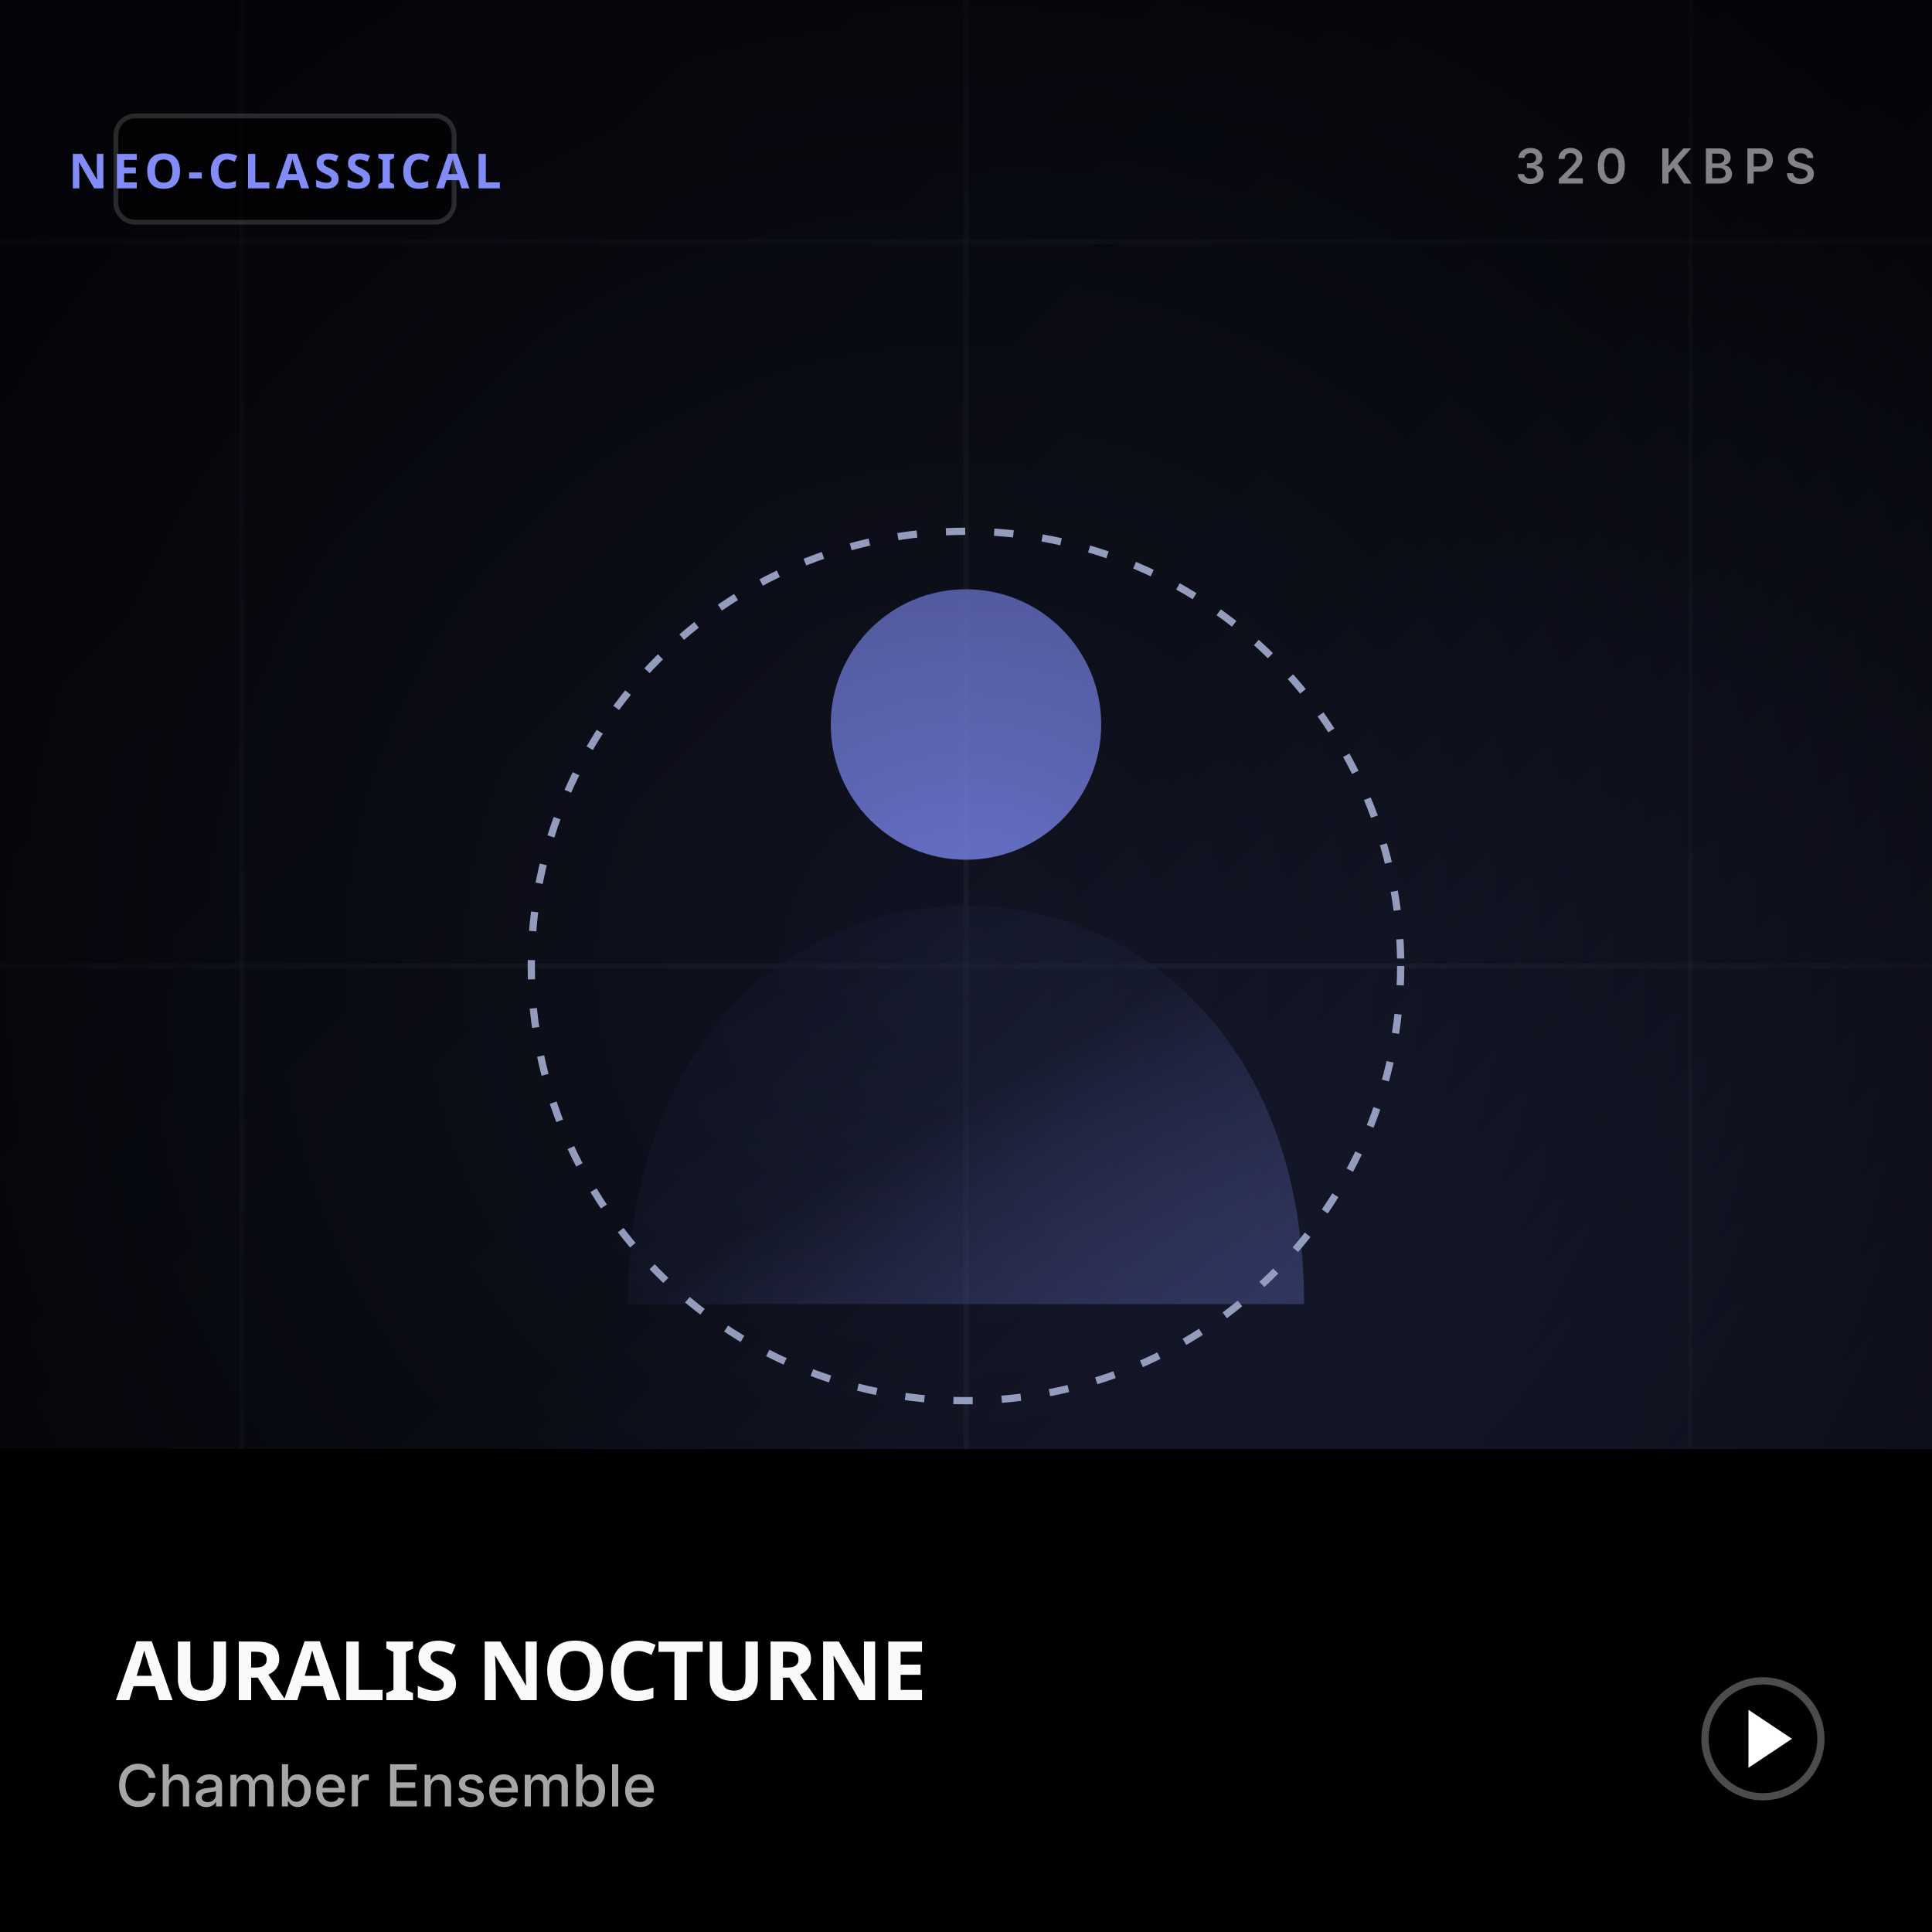
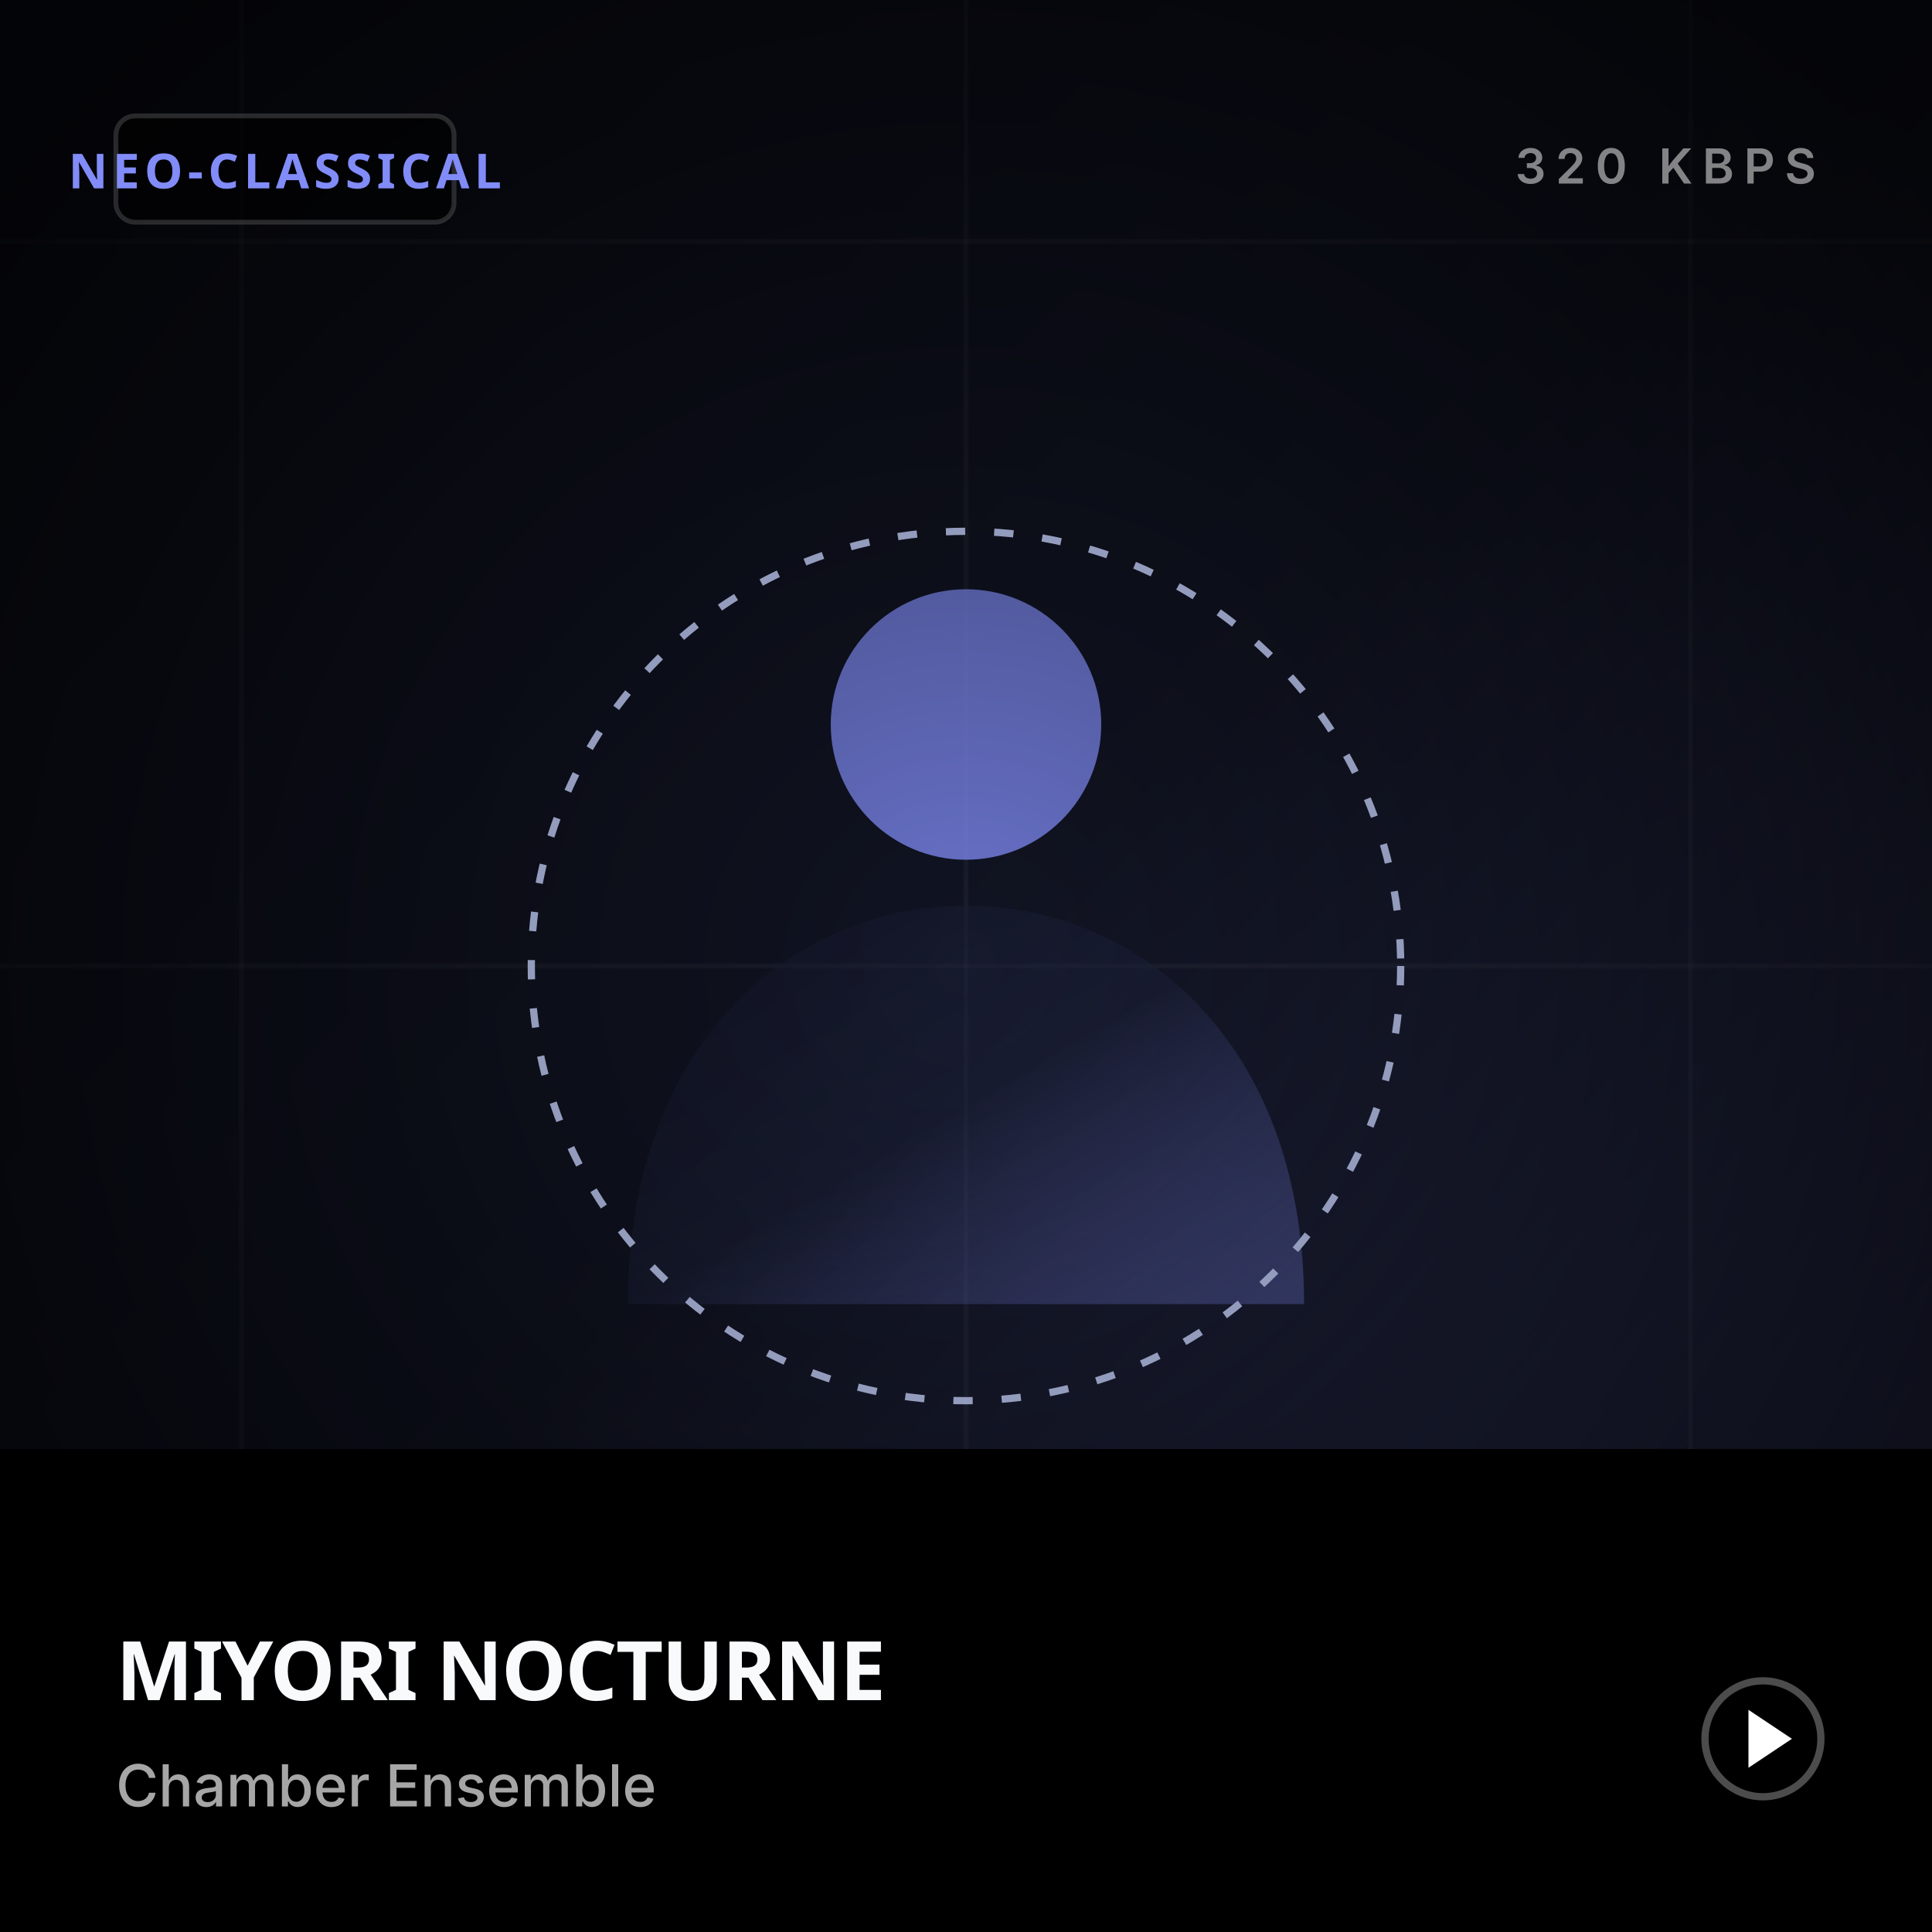
<svg xmlns="http://www.w3.org/2000/svg" viewBox="0 0 400 400" width="400" height="400">
  <defs>
    <linearGradient id="g1" x1="0%" y1="0%" x2="100%" y2="100%">
      <stop offset="0%" stop-color="#131627" />
      <stop offset="50%" stop-color="#1f2440" />
      <stop offset="100%" stop-color="#818cf8" stop-opacity="0.8" />
    </linearGradient>
    <radialGradient id="vignette" cx="50%" cy="50%" r="65%">
      <stop offset="0%" stop-color="transparent" />
      <stop offset="100%" stop-color="rgba(0,0,0,0.75)" />
    </radialGradient>
  </defs>
  <rect width="400" height="400" fill="#090a12" />
  <rect width="400" height="400" fill="url(#g1)" opacity="0.35" />
  <g stroke="rgba(255,255,255,0.04)" stroke-width="1">
    <line x1="50" y1="0" x2="50" y2="400" />
    <line x1="200" y1="0" x2="200" y2="400" />
    <line x1="350" y1="0" x2="350" y2="400" />
    <line x1="0" y1="50" x2="400" y2="50" />
    <line x1="0" y1="200" x2="400" y2="200" />
    <line x1="0" y1="350" x2="400" y2="350" />
  </g>
  <path d="M130,270 C130,160 270,160 270,270 Z" fill="url(#g1)" opacity="0.5" />
  <circle cx="200" cy="150" r="28" fill="#818cf8" opacity="0.8" />
  <circle cx="200" cy="200" r="90" fill="none" stroke="#c7d2fe" stroke-width="1.5" stroke-dasharray="4 6" />
  <rect width="400" height="400" fill="url(#vignette)" />
  <rect x="24" y="24" width="70" height="22" rx="4" fill="rgba(0,0,0,0.6)" stroke="rgba(255,255,255,0.15)" />
  <text x="59" y="39" font-family="'Space Grotesk', system-ui, sans-serif" font-size="10" font-weight="700" fill="#818cf8" text-anchor="middle" letter-spacing="1">NEO-CLASSICAL</text>
  <text x="376" y="38" font-family="'Inter', system-ui, sans-serif" font-size="10" font-weight="600" fill="rgba(255,255,255,0.5)" text-anchor="end" letter-spacing="2">320 KBPS</text>
  <rect x="0" y="300" width="400" height="100" fill="linear-gradient(to top, rgba(0,0,0,0.9), transparent)" />
-   <text x="24" y="352" font-family="'Space Grotesk', system-ui, sans-serif" font-size="17" font-weight="700" fill="#f8fafc" letter-spacing="-0.02em">AURALIS NOCTURNE</text>
+   <text x="24" y="352" font-family="'Space Grotesk', system-ui, sans-serif" font-size="17" font-weight="700" fill="#f8fafc" letter-spacing="-0.02em">MIYORI NOCTURNE</text>
  <text x="24" y="374" font-family="'Inter', system-ui, sans-serif" font-size="12" font-weight="500" fill="rgba(255,255,255,0.65)">Chamber Ensemble</text>
  <circle cx="365" cy="360" r="12" fill="none" stroke="rgba(255,255,255,0.3)" stroke-width="1.5" />
  <polygon points="362,354 371,360 362,366" fill="#fff" />
</svg>
